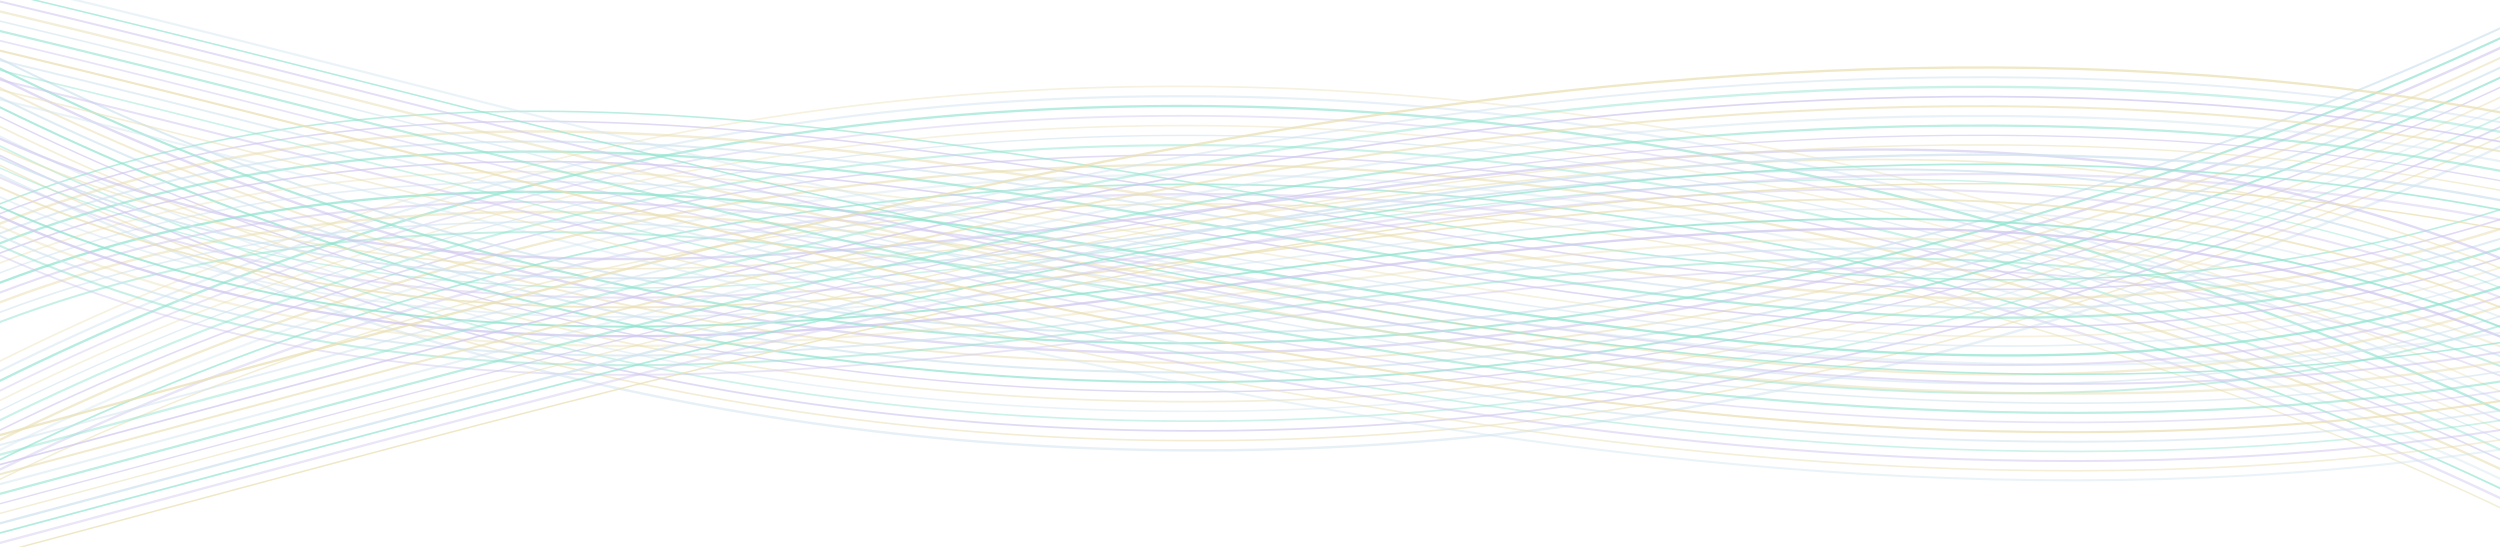
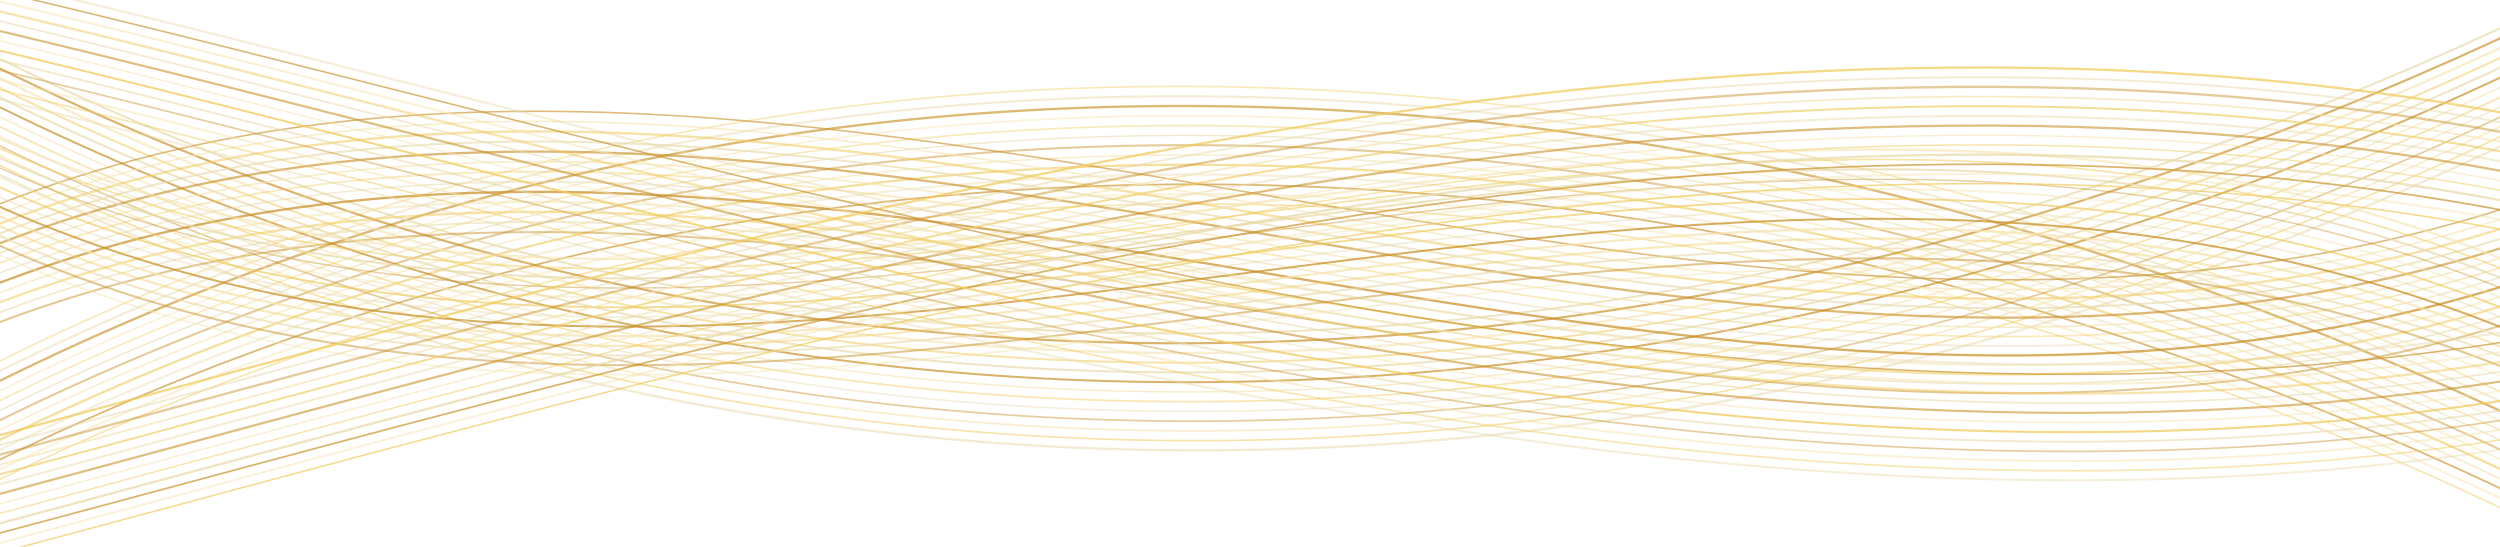
<svg xmlns="http://www.w3.org/2000/svg" viewBox="0 0 1920 420" preserveAspectRatio="xMidYMid slice">
-   <path d="M -60 308.2 C 576 -32.9, 1306 -1.6, 1980 329.2" stroke="#E9DFB2" stroke-width="1.32" stroke-opacity="0.42" fill="none" />
-   <path d="M -60 315.8 C 576 -24.6, 1306 5.1, 1980 336.8" stroke="#CFE3EE" stroke-width="1.69" stroke-opacity="0.49" fill="none" />
-   <path d="M -60 323.2 C 576 -16.3, 1306 11.8, 1980 344.2" stroke="#8FE3CF" stroke-width="1.81" stroke-opacity="0.64" fill="none" />
-   <path d="M -60 330.8 C 576 -8.0, 1306 18.5, 1980 351.8" stroke="#CFC6EF" stroke-width="1.44" stroke-opacity="0.44" fill="none" />
-   <path d="M -60 338.2 C 576 0.3, 1306 25.2, 1980 359.2" stroke="#E9DFB2" stroke-width="1.27" stroke-opacity="0.42" fill="none" />
-   <path d="M -60 345.8 C 576 8.6, 1306 31.9, 1980 366.8" stroke="#CFE3EE" stroke-width="1.12" stroke-opacity="0.58" fill="none" />
-   <path d="M -60 353.2 C 576 16.9, 1306 38.6, 1980 374.2" stroke="#8FE3CF" stroke-width="1.62" stroke-opacity="0.48" fill="none" />
-   <path d="M -60 360.8 C 576 25.1, 1306 45.4, 1980 381.8" stroke="#CFC6EF" stroke-width="1.28" stroke-opacity="0.60" fill="none" />
-   <path d="M -60 368.2 C 576 33.4, 1306 52.1, 1980 389.2" stroke="#E9DFB2" stroke-width="1.75" stroke-opacity="0.61" fill="none" />
-   <path d="M -60 375.8 C 576 41.7, 1306 58.8, 1980 396.8" stroke="#CFE3EE" stroke-width="1.74" stroke-opacity="0.41" fill="none" />
-   <path d="M -60 383.2 C 576 50.0, 1306 65.5, 1980 404.2" stroke="#8FE3CF" stroke-width="1.37" stroke-opacity="0.65" fill="none" />
-   <path d="M -60 390.8 C 576 58.3, 1306 72.2, 1980 411.8" stroke="#CFC6EF" stroke-width="1.87" stroke-opacity="0.46" fill="none" />
-   <path d="M -60 398.2 C 576 66.6, 1306 78.9, 1980 419.2" stroke="#E9DFB2" stroke-width="1.17" stroke-opacity="0.53" fill="none" />
-   <path d="M -60 14.2 C 576 355.7, 1306 323.8, 1980 -6.8" stroke="#CFE3EE" stroke-width="1.58" stroke-opacity="0.70" fill="none" />
-   <path d="M -60 21.8 C 576 362.3, 1306 332.2, 1980 0.8" stroke="#8FE3CF" stroke-width="1.68" stroke-opacity="0.68" fill="none" />
-   <path d="M -60 29.2 C 576 369.0, 1306 340.5, 1980 8.2" stroke="#CFC6EF" stroke-width="1.88" stroke-opacity="0.59" fill="none" />
-   <path d="M -60 36.8 C 576 375.7, 1306 348.8, 1980 15.8" stroke="#E9DFB2" stroke-width="1.54" stroke-opacity="0.54" fill="none" />
-   <path d="M -60 44.2 C 576 382.3, 1306 357.2, 1980 23.2" stroke="#CFE3EE" stroke-width="1.59" stroke-opacity="0.69" fill="none" />
-   <path d="M -60 51.8 C 576 389.0, 1306 365.5, 1980 30.8" stroke="#8FE3CF" stroke-width="1.56" stroke-opacity="0.70" fill="none" />
-   <path d="M -60 59.2 C 576 395.7, 1306 373.8, 1980 38.2" stroke="#CFC6EF" stroke-width="1.14" stroke-opacity="0.65" fill="none" />
-   <path d="M -60 66.8 C 576 402.3, 1306 382.2, 1980 45.8" stroke="#E9DFB2" stroke-width="1.33" stroke-opacity="0.49" fill="none" />
-   <path d="M -60 74.2 C 576 409.0, 1306 390.5, 1980 53.2" stroke="#CFE3EE" stroke-width="1.29" stroke-opacity="0.44" fill="none" />
-   <path d="M -60 81.8 C 576 415.7, 1306 398.8, 1980 60.8" stroke="#8FE3CF" stroke-width="1.32" stroke-opacity="0.45" fill="none" />
-   <path d="M -60 89.2 C 576 422.3, 1306 407.2, 1980 68.2" stroke="#CFC6EF" stroke-width="1.39" stroke-opacity="0.63" fill="none" />
-   <path d="M -60 96.8 C 576 429.0, 1306 415.5, 1980 75.8" stroke="#E9DFB2" stroke-width="1.27" stroke-opacity="0.54" fill="none" />
-   <path d="M -60 104.2 C 576 435.7, 1306 423.8, 1980 83.2" stroke="#CFE3EE" stroke-width="1.85" stroke-opacity="0.50" fill="none" />
-   <path d="M -60 182.3 C 576 -117.1, 1306 397.6, 1980 140.2" stroke="#8FE3CF" stroke-width="1.24" stroke-opacity="0.62" fill="none" />
-   <path d="M -60 189.8 C 576 -108.8, 1306 404.3, 1980 147.8" stroke="#CFC6EF" stroke-width="1.23" stroke-opacity="0.66" fill="none" />
-   <path d="M -60 197.3 C 576 -100.4, 1306 410.9, 1980 155.2" stroke="#E9DFB2" stroke-width="1.89" stroke-opacity="0.54" fill="none" />
-   <path d="M -60 204.8 C 576 -92.1, 1306 417.6, 1980 162.8" stroke="#CFE3EE" stroke-width="1.55" stroke-opacity="0.63" fill="none" />
-   <path d="M -60 212.3 C 576 -83.8, 1306 424.3, 1980 170.2" stroke="#8FE3CF" stroke-width="1.77" stroke-opacity="0.64" fill="none" />
-   <path d="M -60 219.8 C 576 -75.5, 1306 431.0, 1980 177.8" stroke="#CFC6EF" stroke-width="1.28" stroke-opacity="0.67" fill="none" />
-   <path d="M -60 227.3 C 576 -67.2, 1306 437.7, 1980 185.2" stroke="#E9DFB2" stroke-width="1.35" stroke-opacity="0.42" fill="none" />
-   <path d="M -60 234.8 C 576 -58.8, 1306 444.3, 1980 192.8" stroke="#CFE3EE" stroke-width="1.27" stroke-opacity="0.50" fill="none" />
-   <path d="M -60 242.3 C 576 -50.5, 1306 451.0, 1980 200.2" stroke="#8FE3CF" stroke-width="1.80" stroke-opacity="0.73" fill="none" />
-   <path d="M -60 249.8 C 576 -42.2, 1306 457.7, 1980 207.8" stroke="#CFC6EF" stroke-width="1.62" stroke-opacity="0.52" fill="none" />
-   <path d="M -60 257.2 C 576 -33.9, 1306 464.4, 1980 215.2" stroke="#E9DFB2" stroke-width="1.83" stroke-opacity="0.55" fill="none" />
-   <path d="M -60 264.8 C 576 -25.6, 1306 471.1, 1980 222.8" stroke="#CFE3EE" stroke-width="1.31" stroke-opacity="0.57" fill="none" />
-   <path d="M -60 272.2 C 576 -17.2, 1306 477.7, 1980 230.2" stroke="#8FE3CF" stroke-width="1.55" stroke-opacity="0.50" fill="none" />
-   <path d="M -60 77.2 C 576 415.4, 1306 -92.9, 1980 224.2" stroke="#CFC6EF" stroke-width="1.82" stroke-opacity="0.61" fill="none" />
-   <path d="M -60 84.8 C 576 422.6, 1306 -85.1, 1980 231.8" stroke="#E9DFB2" stroke-width="1.28" stroke-opacity="0.55" fill="none" />
-   <path d="M -60 92.2 C 576 429.8, 1306 -77.3, 1980 239.2" stroke="#CFE3EE" stroke-width="1.51" stroke-opacity="0.75" fill="none" />
-   <path d="M -60 99.8 C 576 436.9, 1306 -69.4, 1980 246.8" stroke="#8FE3CF" stroke-width="1.14" stroke-opacity="0.44" fill="none" />
-   <path d="M -60 107.2 C 576 444.1, 1306 -61.6, 1980 254.2" stroke="#CFC6EF" stroke-width="1.60" stroke-opacity="0.45" fill="none" />
-   <path d="M -60 114.8 C 576 451.3, 1306 -53.8, 1980 261.8" stroke="#E9DFB2" stroke-width="1.44" stroke-opacity="0.68" fill="none" />
-   <path d="M -60 122.2 C 576 458.4, 1306 -45.9, 1980 269.2" stroke="#CFE3EE" stroke-width="1.41" stroke-opacity="0.43" fill="none" />
-   <path d="M -60 129.8 C 576 465.6, 1306 -38.1, 1980 276.8" stroke="#8FE3CF" stroke-width="1.52" stroke-opacity="0.75" fill="none" />
-   <path d="M -60 137.2 C 576 472.7, 1306 -30.2, 1980 284.2" stroke="#CFC6EF" stroke-width="1.79" stroke-opacity="0.74" fill="none" />
-   <path d="M -60 144.8 C 576 479.9, 1306 -22.4, 1980 291.8" stroke="#E9DFB2" stroke-width="1.68" stroke-opacity="0.42" fill="none" />
-   <path d="M -60 152.2 C 576 487.1, 1306 -14.6, 1980 299.2" stroke="#CFE3EE" stroke-width="1.53" stroke-opacity="0.64" fill="none" />
-   <path d="M -60 159.8 C 576 494.2, 1306 -6.7, 1980 306.8" stroke="#8FE3CF" stroke-width="1.61" stroke-opacity="0.50" fill="none" />
-   <path d="M -60 167.2 C 576 501.4, 1306 1.1, 1980 314.2" stroke="#CFC6EF" stroke-width="1.45" stroke-opacity="0.45" fill="none" />
-   <path d="M -60 350.2 C 576 180.7, 1306 -47.2, 1980 98.2" stroke="#E9DFB2" stroke-width="1.80" stroke-opacity="0.73" fill="none" />
-   <path d="M -60 357.8 C 576 188.5, 1306 -40.0, 1980 105.8" stroke="#CFE3EE" stroke-width="1.50" stroke-opacity="0.50" fill="none" />
-   <path d="M -60 365.2 C 576 196.2, 1306 -32.7, 1980 113.2" stroke="#8FE3CF" stroke-width="1.83" stroke-opacity="0.47" fill="none" />
-   <path d="M -60 372.8 C 576 203.9, 1306 -25.4, 1980 120.8" stroke="#CFC6EF" stroke-width="1.34" stroke-opacity="0.71" fill="none" />
-   <path d="M -60 380.2 C 576 211.7, 1306 -18.2, 1980 128.2" stroke="#E9DFB2" stroke-width="1.59" stroke-opacity="0.63" fill="none" />
-   <path d="M -60 387.8 C 576 219.4, 1306 -10.9, 1980 135.8" stroke="#CFE3EE" stroke-width="1.71" stroke-opacity="0.46" fill="none" />
-   <path d="M -60 395.2 C 576 227.1, 1306 -3.6, 1980 143.2" stroke="#8FE3CF" stroke-width="1.72" stroke-opacity="0.59" fill="none" />
-   <path d="M -60 402.8 C 576 234.9, 1306 3.6, 1980 150.8" stroke="#CFC6EF" stroke-width="1.10" stroke-opacity="0.59" fill="none" />
-   <path d="M -60 410.2 C 576 242.6, 1306 10.9, 1980 158.2" stroke="#E9DFB2" stroke-width="1.12" stroke-opacity="0.52" fill="none" />
-   <path d="M -60 417.8 C 576 250.3, 1306 18.2, 1980 165.8" stroke="#CFE3EE" stroke-width="1.80" stroke-opacity="0.73" fill="none" />
-   <path d="M -60 425.2 C 576 258.1, 1306 25.4, 1980 173.2" stroke="#8FE3CF" stroke-width="1.35" stroke-opacity="0.69" fill="none" />
-   <path d="M -60 432.8 C 576 265.8, 1306 32.7, 1980 180.8" stroke="#CFC6EF" stroke-width="1.80" stroke-opacity="0.43" fill="none" />
-   <path d="M -60 440.2 C 576 273.5, 1306 40.0, 1980 188.2" stroke="#E9DFB2" stroke-width="1.17" stroke-opacity="0.73" fill="none" />
-   <path d="M -60 -27.8 C 576 117.1, 1306 373.4, 1980 245.2" stroke="#CFE3EE" stroke-width="1.71" stroke-opacity="0.44" fill="none" />
-   <path d="M -60 -20.2 C 576 124.9, 1306 380.6, 1980 252.8" stroke="#8FE3CF" stroke-width="1.20" stroke-opacity="0.67" fill="none" />
-   <path d="M -60 -12.8 C 576 132.8, 1306 387.7, 1980 260.2" stroke="#CFC6EF" stroke-width="1.54" stroke-opacity="0.57" fill="none" />
-   <path d="M -60 -5.2 C 576 140.6, 1306 394.9, 1980 267.8" stroke="#E9DFB2" stroke-width="1.80" stroke-opacity="0.50" fill="none" />
-   <path d="M -60 2.2 C 576 148.4, 1306 402.1, 1980 275.2" stroke="#CFE3EE" stroke-width="1.27" stroke-opacity="0.56" fill="none" />
-   <path d="M -60 9.8 C 576 156.3, 1306 409.2, 1980 282.8" stroke="#8FE3CF" stroke-width="1.68" stroke-opacity="0.59" fill="none" />
-   <path d="M -60 17.2 C 576 164.1, 1306 416.4, 1980 290.2" stroke="#CFC6EF" stroke-width="1.35" stroke-opacity="0.48" fill="none" />
-   <path d="M -60 24.8 C 576 171.9, 1306 423.6, 1980 297.8" stroke="#E9DFB2" stroke-width="1.62" stroke-opacity="0.75" fill="none" />
-   <path d="M -60 32.2 C 576 179.7, 1306 430.8, 1980 305.2" stroke="#CFE3EE" stroke-width="1.51" stroke-opacity="0.56" fill="none" />
-   <path d="M -60 39.8 C 576 187.6, 1306 437.9, 1980 312.8" stroke="#8FE3CF" stroke-width="1.28" stroke-opacity="0.45" fill="none" />
-   <path d="M -60 47.2 C 576 195.4, 1306 445.1, 1980 320.2" stroke="#CFC6EF" stroke-width="1.57" stroke-opacity="0.53" fill="none" />
-   <path d="M -60 54.8 C 576 203.2, 1306 452.3, 1980 327.8" stroke="#E9DFB2" stroke-width="1.28" stroke-opacity="0.49" fill="none" />
-   <path d="M -60 62.2 C 576 211.1, 1306 459.4, 1980 335.2" stroke="#CFE3EE" stroke-width="1.60" stroke-opacity="0.44" fill="none" />
+   <path d="M -60 308.2 C 576 -32.9, 1306 -1.6, 1980 329.2" stroke="#F0CB5E" stroke-width="1.32" stroke-opacity="0.42" fill="none" />
+   <path d="M -60 315.8 C 576 -24.6, 1306 5.1, 1980 336.8" stroke="#E8D9A8" stroke-width="1.69" stroke-opacity="0.49" fill="none" />
+   <path d="M -60 323.2 C 576 -16.3, 1306 11.8, 1980 344.2" stroke="#C9922A" stroke-width="1.81" stroke-opacity="0.64" fill="none" />
+   <path d="M -60 330.8 C 576 -8.0, 1306 18.5, 1980 351.8" stroke="#F5E4B0" stroke-width="1.44" stroke-opacity="0.44" fill="none" />
+   <path d="M -60 338.2 C 576 0.3, 1306 25.2, 1980 359.2" stroke="#F0CB5E" stroke-width="1.27" stroke-opacity="0.42" fill="none" />
+   <path d="M -60 345.8 C 576 8.6, 1306 31.9, 1980 366.8" stroke="#E8D9A8" stroke-width="1.12" stroke-opacity="0.58" fill="none" />
+   <path d="M -60 353.2 C 576 16.9, 1306 38.6, 1980 374.2" stroke="#C9922A" stroke-width="1.62" stroke-opacity="0.48" fill="none" />
+   <path d="M -60 360.8 C 576 25.1, 1306 45.4, 1980 381.8" stroke="#F5E4B0" stroke-width="1.28" stroke-opacity="0.60" fill="none" />
+   <path d="M -60 368.2 C 576 33.4, 1306 52.1, 1980 389.2" stroke="#F0CB5E" stroke-width="1.75" stroke-opacity="0.61" fill="none" />
+   <path d="M -60 375.8 C 576 41.7, 1306 58.8, 1980 396.8" stroke="#E8D9A8" stroke-width="1.74" stroke-opacity="0.41" fill="none" />
+   <path d="M -60 383.2 C 576 50.0, 1306 65.5, 1980 404.2" stroke="#C9922A" stroke-width="1.37" stroke-opacity="0.65" fill="none" />
+   <path d="M -60 390.8 C 576 58.3, 1306 72.2, 1980 411.8" stroke="#F5E4B0" stroke-width="1.87" stroke-opacity="0.46" fill="none" />
+   <path d="M -60 398.2 C 576 66.6, 1306 78.9, 1980 419.2" stroke="#F0CB5E" stroke-width="1.17" stroke-opacity="0.53" fill="none" />
+   <path d="M -60 14.2 C 576 355.7, 1306 323.8, 1980 -6.8" stroke="#E8D9A8" stroke-width="1.58" stroke-opacity="0.70" fill="none" />
+   <path d="M -60 21.8 C 576 362.3, 1306 332.2, 1980 0.8" stroke="#C9922A" stroke-width="1.68" stroke-opacity="0.68" fill="none" />
+   <path d="M -60 29.2 C 576 369.0, 1306 340.5, 1980 8.2" stroke="#F5E4B0" stroke-width="1.88" stroke-opacity="0.59" fill="none" />
+   <path d="M -60 36.8 C 576 375.7, 1306 348.8, 1980 15.8" stroke="#F0CB5E" stroke-width="1.54" stroke-opacity="0.54" fill="none" />
+   <path d="M -60 44.2 C 576 382.3, 1306 357.2, 1980 23.2" stroke="#E8D9A8" stroke-width="1.59" stroke-opacity="0.69" fill="none" />
+   <path d="M -60 51.8 C 576 389.0, 1306 365.5, 1980 30.8" stroke="#C9922A" stroke-width="1.56" stroke-opacity="0.70" fill="none" />
+   <path d="M -60 59.2 C 576 395.7, 1306 373.8, 1980 38.2" stroke="#F5E4B0" stroke-width="1.14" stroke-opacity="0.65" fill="none" />
+   <path d="M -60 66.8 C 576 402.3, 1306 382.2, 1980 45.8" stroke="#F0CB5E" stroke-width="1.33" stroke-opacity="0.49" fill="none" />
+   <path d="M -60 74.2 C 576 409.0, 1306 390.5, 1980 53.2" stroke="#E8D9A8" stroke-width="1.29" stroke-opacity="0.44" fill="none" />
+   <path d="M -60 81.8 C 576 415.7, 1306 398.8, 1980 60.8" stroke="#C9922A" stroke-width="1.32" stroke-opacity="0.45" fill="none" />
+   <path d="M -60 89.2 C 576 422.3, 1306 407.2, 1980 68.2" stroke="#F5E4B0" stroke-width="1.39" stroke-opacity="0.63" fill="none" />
+   <path d="M -60 96.8 C 576 429.0, 1306 415.5, 1980 75.8" stroke="#F0CB5E" stroke-width="1.27" stroke-opacity="0.54" fill="none" />
+   <path d="M -60 104.2 C 576 435.7, 1306 423.8, 1980 83.2" stroke="#E8D9A8" stroke-width="1.85" stroke-opacity="0.50" fill="none" />
+   <path d="M -60 182.3 C 576 -117.1, 1306 397.6, 1980 140.2" stroke="#C9922A" stroke-width="1.24" stroke-opacity="0.62" fill="none" />
+   <path d="M -60 189.8 C 576 -108.8, 1306 404.3, 1980 147.8" stroke="#F5E4B0" stroke-width="1.23" stroke-opacity="0.66" fill="none" />
+   <path d="M -60 197.3 C 576 -100.4, 1306 410.9, 1980 155.2" stroke="#F0CB5E" stroke-width="1.89" stroke-opacity="0.54" fill="none" />
+   <path d="M -60 204.8 C 576 -92.1, 1306 417.6, 1980 162.8" stroke="#E8D9A8" stroke-width="1.55" stroke-opacity="0.63" fill="none" />
+   <path d="M -60 212.3 C 576 -83.8, 1306 424.3, 1980 170.2" stroke="#C9922A" stroke-width="1.77" stroke-opacity="0.64" fill="none" />
+   <path d="M -60 219.8 C 576 -75.5, 1306 431.0, 1980 177.8" stroke="#F5E4B0" stroke-width="1.28" stroke-opacity="0.67" fill="none" />
+   <path d="M -60 227.3 C 576 -67.2, 1306 437.7, 1980 185.2" stroke="#F0CB5E" stroke-width="1.35" stroke-opacity="0.42" fill="none" />
+   <path d="M -60 234.8 C 576 -58.8, 1306 444.3, 1980 192.8" stroke="#E8D9A8" stroke-width="1.27" stroke-opacity="0.50" fill="none" />
+   <path d="M -60 242.3 C 576 -50.5, 1306 451.0, 1980 200.2" stroke="#C9922A" stroke-width="1.80" stroke-opacity="0.73" fill="none" />
+   <path d="M -60 249.8 C 576 -42.2, 1306 457.7, 1980 207.8" stroke="#F5E4B0" stroke-width="1.62" stroke-opacity="0.52" fill="none" />
+   <path d="M -60 257.2 C 576 -33.9, 1306 464.4, 1980 215.2" stroke="#F0CB5E" stroke-width="1.83" stroke-opacity="0.55" fill="none" />
+   <path d="M -60 264.8 C 576 -25.6, 1306 471.1, 1980 222.8" stroke="#E8D9A8" stroke-width="1.31" stroke-opacity="0.57" fill="none" />
+   <path d="M -60 272.2 C 576 -17.2, 1306 477.7, 1980 230.2" stroke="#C9922A" stroke-width="1.55" stroke-opacity="0.50" fill="none" />
+   <path d="M -60 77.2 C 576 415.4, 1306 -92.9, 1980 224.2" stroke="#F5E4B0" stroke-width="1.82" stroke-opacity="0.61" fill="none" />
+   <path d="M -60 84.8 C 576 422.6, 1306 -85.1, 1980 231.8" stroke="#F0CB5E" stroke-width="1.28" stroke-opacity="0.55" fill="none" />
+   <path d="M -60 92.2 C 576 429.8, 1306 -77.3, 1980 239.2" stroke="#E8D9A8" stroke-width="1.51" stroke-opacity="0.75" fill="none" />
+   <path d="M -60 99.8 C 576 436.9, 1306 -69.4, 1980 246.8" stroke="#C9922A" stroke-width="1.14" stroke-opacity="0.44" fill="none" />
+   <path d="M -60 107.2 C 576 444.1, 1306 -61.6, 1980 254.2" stroke="#F5E4B0" stroke-width="1.60" stroke-opacity="0.45" fill="none" />
+   <path d="M -60 114.8 C 576 451.3, 1306 -53.8, 1980 261.8" stroke="#F0CB5E" stroke-width="1.44" stroke-opacity="0.68" fill="none" />
+   <path d="M -60 122.2 C 576 458.4, 1306 -45.9, 1980 269.2" stroke="#E8D9A8" stroke-width="1.41" stroke-opacity="0.43" fill="none" />
+   <path d="M -60 129.8 C 576 465.6, 1306 -38.1, 1980 276.8" stroke="#C9922A" stroke-width="1.52" stroke-opacity="0.75" fill="none" />
+   <path d="M -60 137.2 C 576 472.7, 1306 -30.2, 1980 284.2" stroke="#F5E4B0" stroke-width="1.79" stroke-opacity="0.74" fill="none" />
+   <path d="M -60 144.8 C 576 479.9, 1306 -22.4, 1980 291.8" stroke="#F0CB5E" stroke-width="1.68" stroke-opacity="0.42" fill="none" />
+   <path d="M -60 152.2 C 576 487.1, 1306 -14.6, 1980 299.2" stroke="#E8D9A8" stroke-width="1.53" stroke-opacity="0.64" fill="none" />
+   <path d="M -60 159.8 C 576 494.2, 1306 -6.7, 1980 306.8" stroke="#C9922A" stroke-width="1.61" stroke-opacity="0.50" fill="none" />
+   <path d="M -60 167.2 C 576 501.4, 1306 1.1, 1980 314.2" stroke="#F5E4B0" stroke-width="1.45" stroke-opacity="0.45" fill="none" />
+   <path d="M -60 350.2 C 576 180.7, 1306 -47.2, 1980 98.2" stroke="#F0CB5E" stroke-width="1.80" stroke-opacity="0.73" fill="none" />
+   <path d="M -60 357.8 C 576 188.5, 1306 -40.0, 1980 105.8" stroke="#E8D9A8" stroke-width="1.50" stroke-opacity="0.50" fill="none" />
+   <path d="M -60 365.2 C 576 196.2, 1306 -32.7, 1980 113.2" stroke="#C9922A" stroke-width="1.83" stroke-opacity="0.47" fill="none" />
+   <path d="M -60 372.8 C 576 203.9, 1306 -25.4, 1980 120.8" stroke="#F5E4B0" stroke-width="1.34" stroke-opacity="0.71" fill="none" />
+   <path d="M -60 380.2 C 576 211.7, 1306 -18.2, 1980 128.2" stroke="#F0CB5E" stroke-width="1.59" stroke-opacity="0.63" fill="none" />
+   <path d="M -60 387.8 C 576 219.4, 1306 -10.9, 1980 135.8" stroke="#E8D9A8" stroke-width="1.71" stroke-opacity="0.46" fill="none" />
+   <path d="M -60 395.2 C 576 227.1, 1306 -3.6, 1980 143.2" stroke="#C9922A" stroke-width="1.72" stroke-opacity="0.59" fill="none" />
+   <path d="M -60 402.8 C 576 234.9, 1306 3.6, 1980 150.8" stroke="#F5E4B0" stroke-width="1.10" stroke-opacity="0.59" fill="none" />
+   <path d="M -60 410.2 C 576 242.6, 1306 10.9, 1980 158.2" stroke="#F0CB5E" stroke-width="1.12" stroke-opacity="0.52" fill="none" />
+   <path d="M -60 417.8 C 576 250.3, 1306 18.2, 1980 165.8" stroke="#E8D9A8" stroke-width="1.80" stroke-opacity="0.73" fill="none" />
+   <path d="M -60 425.2 C 576 258.1, 1306 25.4, 1980 173.2" stroke="#C9922A" stroke-width="1.35" stroke-opacity="0.69" fill="none" />
+   <path d="M -60 432.8 C 576 265.8, 1306 32.7, 1980 180.8" stroke="#F5E4B0" stroke-width="1.80" stroke-opacity="0.43" fill="none" />
+   <path d="M -60 440.2 C 576 273.5, 1306 40.0, 1980 188.2" stroke="#F0CB5E" stroke-width="1.17" stroke-opacity="0.73" fill="none" />
+   <path d="M -60 -27.8 C 576 117.1, 1306 373.4, 1980 245.2" stroke="#E8D9A8" stroke-width="1.71" stroke-opacity="0.44" fill="none" />
+   <path d="M -60 -20.2 C 576 124.9, 1306 380.6, 1980 252.8" stroke="#C9922A" stroke-width="1.20" stroke-opacity="0.67" fill="none" />
+   <path d="M -60 -12.8 C 576 132.8, 1306 387.7, 1980 260.2" stroke="#F5E4B0" stroke-width="1.54" stroke-opacity="0.57" fill="none" />
+   <path d="M -60 -5.2 C 576 140.6, 1306 394.9, 1980 267.8" stroke="#F0CB5E" stroke-width="1.80" stroke-opacity="0.50" fill="none" />
+   <path d="M -60 2.2 C 576 148.4, 1306 402.1, 1980 275.2" stroke="#E8D9A8" stroke-width="1.27" stroke-opacity="0.56" fill="none" />
+   <path d="M -60 9.8 C 576 156.3, 1306 409.2, 1980 282.8" stroke="#C9922A" stroke-width="1.68" stroke-opacity="0.59" fill="none" />
+   <path d="M -60 17.2 C 576 164.1, 1306 416.4, 1980 290.2" stroke="#F5E4B0" stroke-width="1.35" stroke-opacity="0.48" fill="none" />
+   <path d="M -60 24.8 C 576 171.9, 1306 423.6, 1980 297.8" stroke="#F0CB5E" stroke-width="1.62" stroke-opacity="0.75" fill="none" />
+   <path d="M -60 32.2 C 576 179.7, 1306 430.8, 1980 305.2" stroke="#E8D9A8" stroke-width="1.51" stroke-opacity="0.56" fill="none" />
+   <path d="M -60 39.8 C 576 187.6, 1306 437.9, 1980 312.8" stroke="#C9922A" stroke-width="1.28" stroke-opacity="0.45" fill="none" />
+   <path d="M -60 47.2 C 576 195.4, 1306 445.1, 1980 320.2" stroke="#F5E4B0" stroke-width="1.57" stroke-opacity="0.53" fill="none" />
+   <path d="M -60 54.8 C 576 203.2, 1306 452.3, 1980 327.8" stroke="#F0CB5E" stroke-width="1.28" stroke-opacity="0.49" fill="none" />
+   <path d="M -60 62.2 C 576 211.1, 1306 459.4, 1980 335.2" stroke="#E8D9A8" stroke-width="1.60" stroke-opacity="0.44" fill="none" />
</svg>
